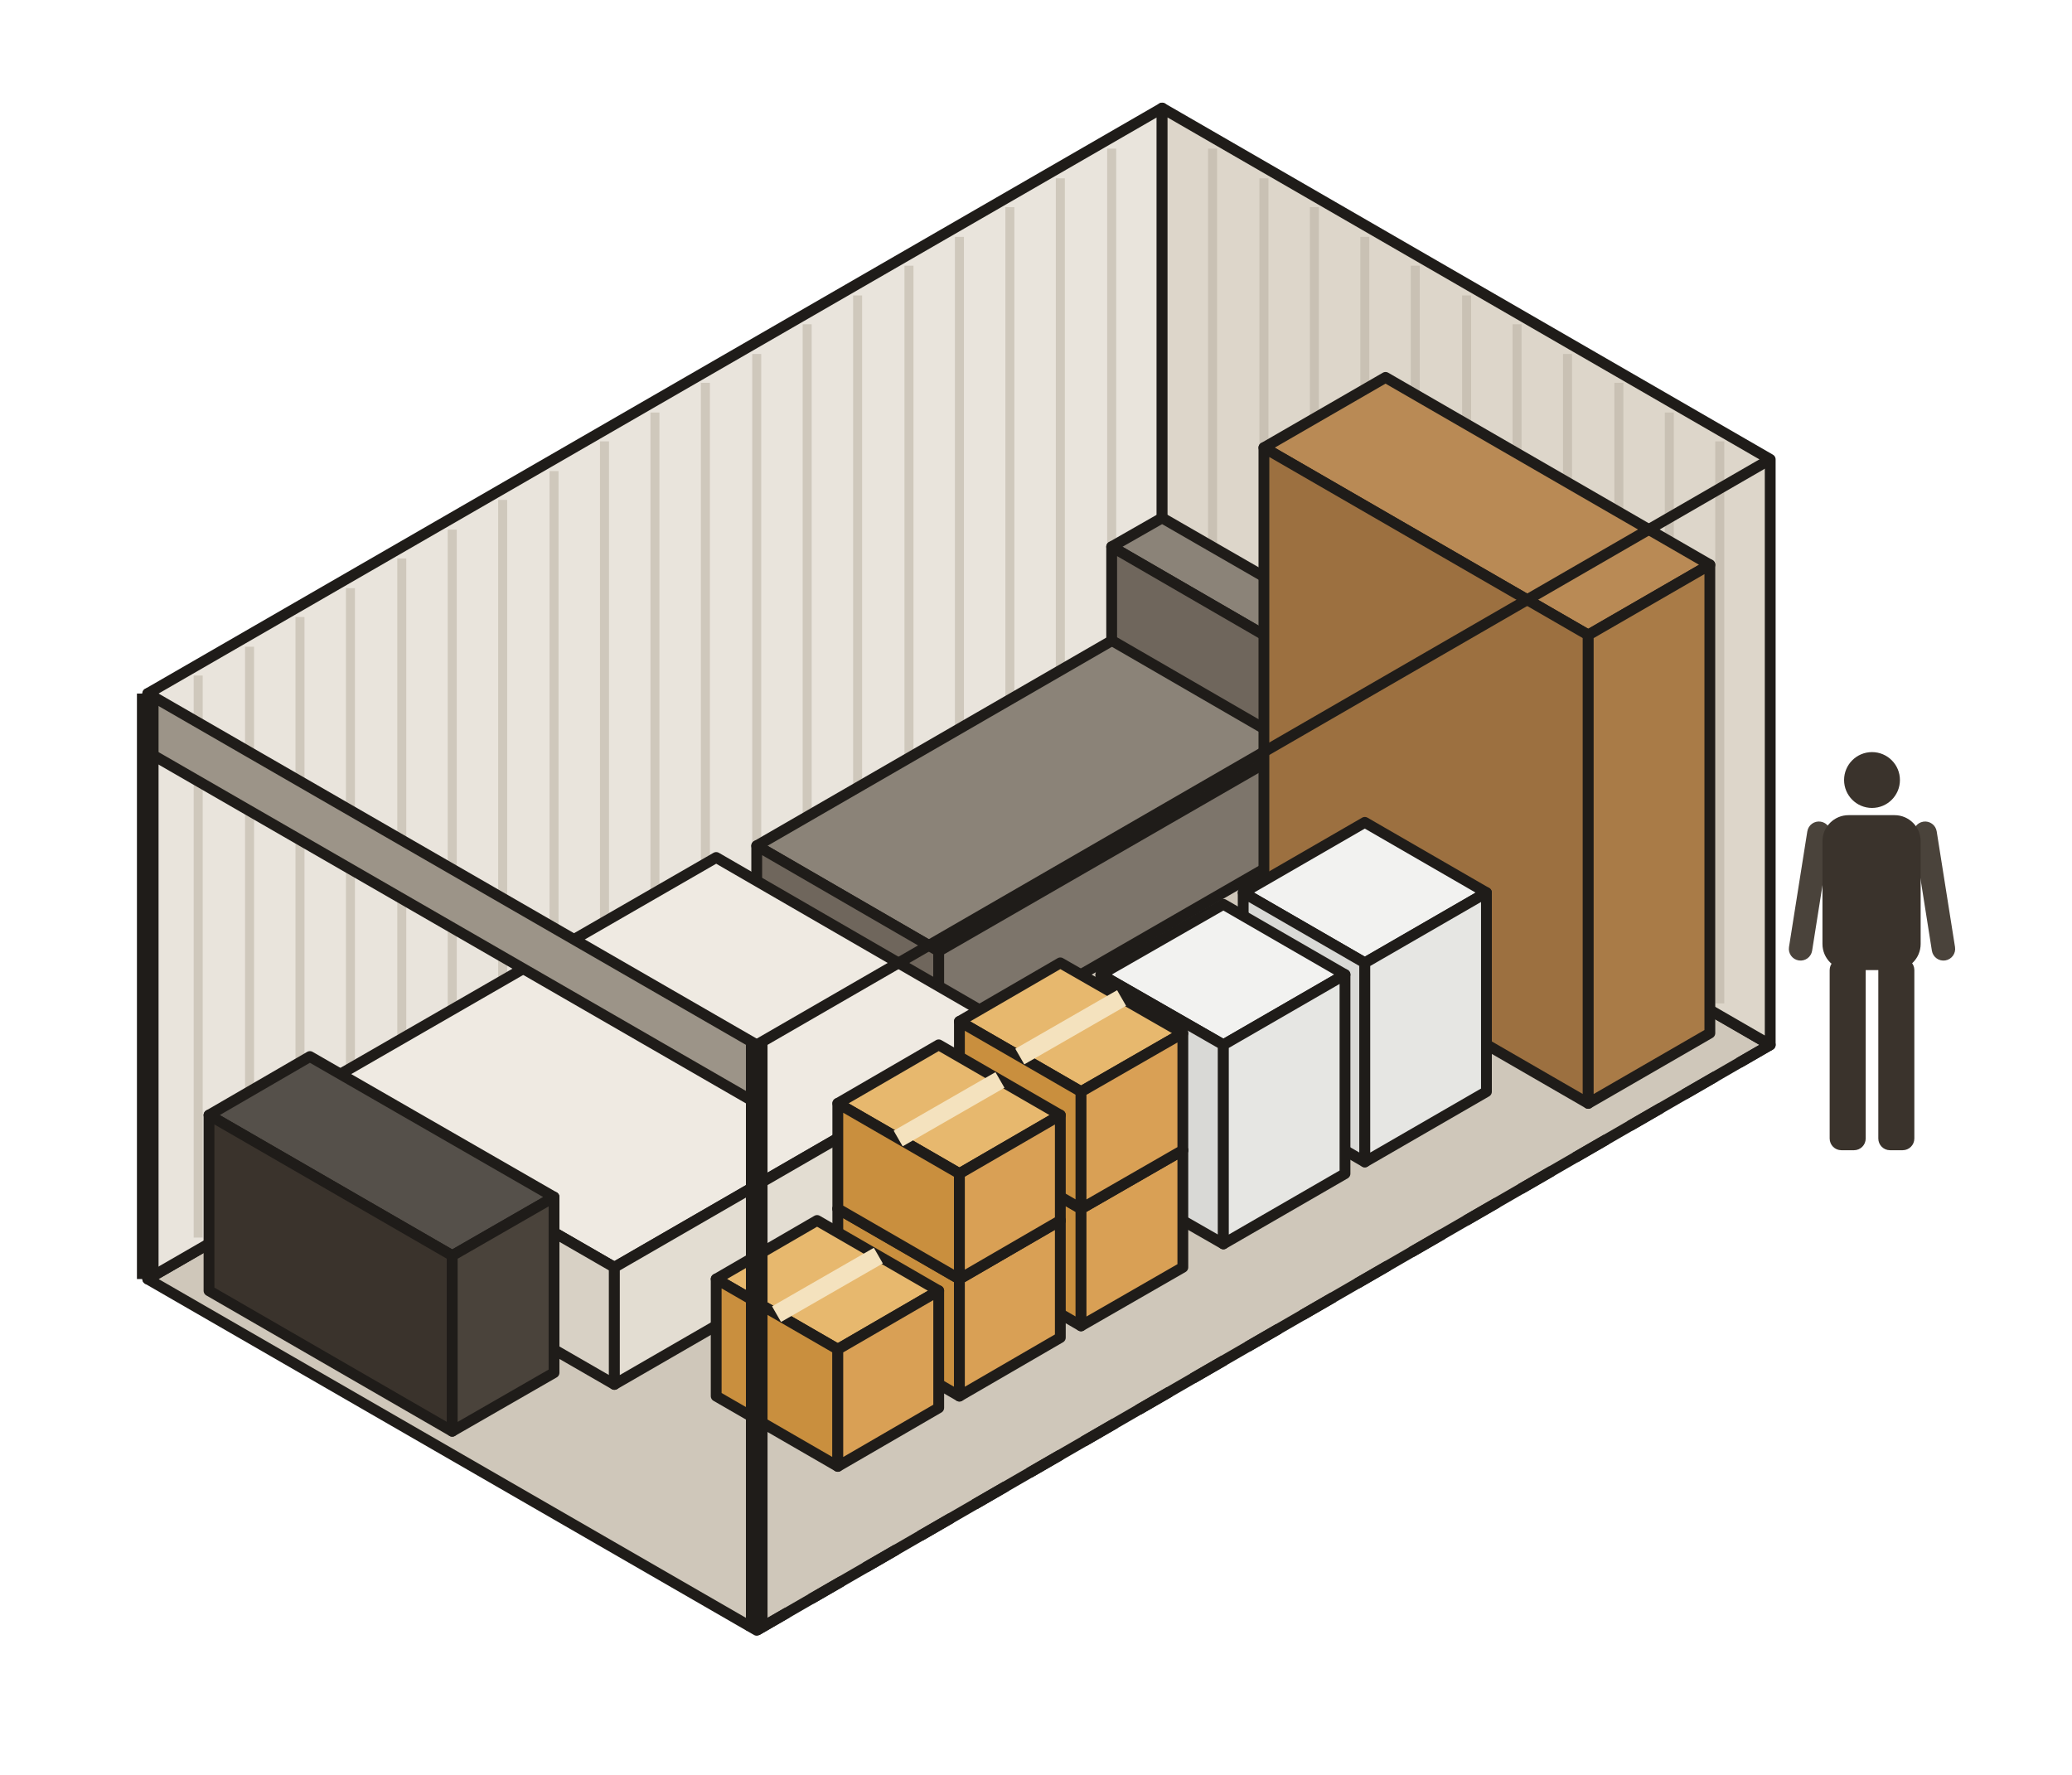
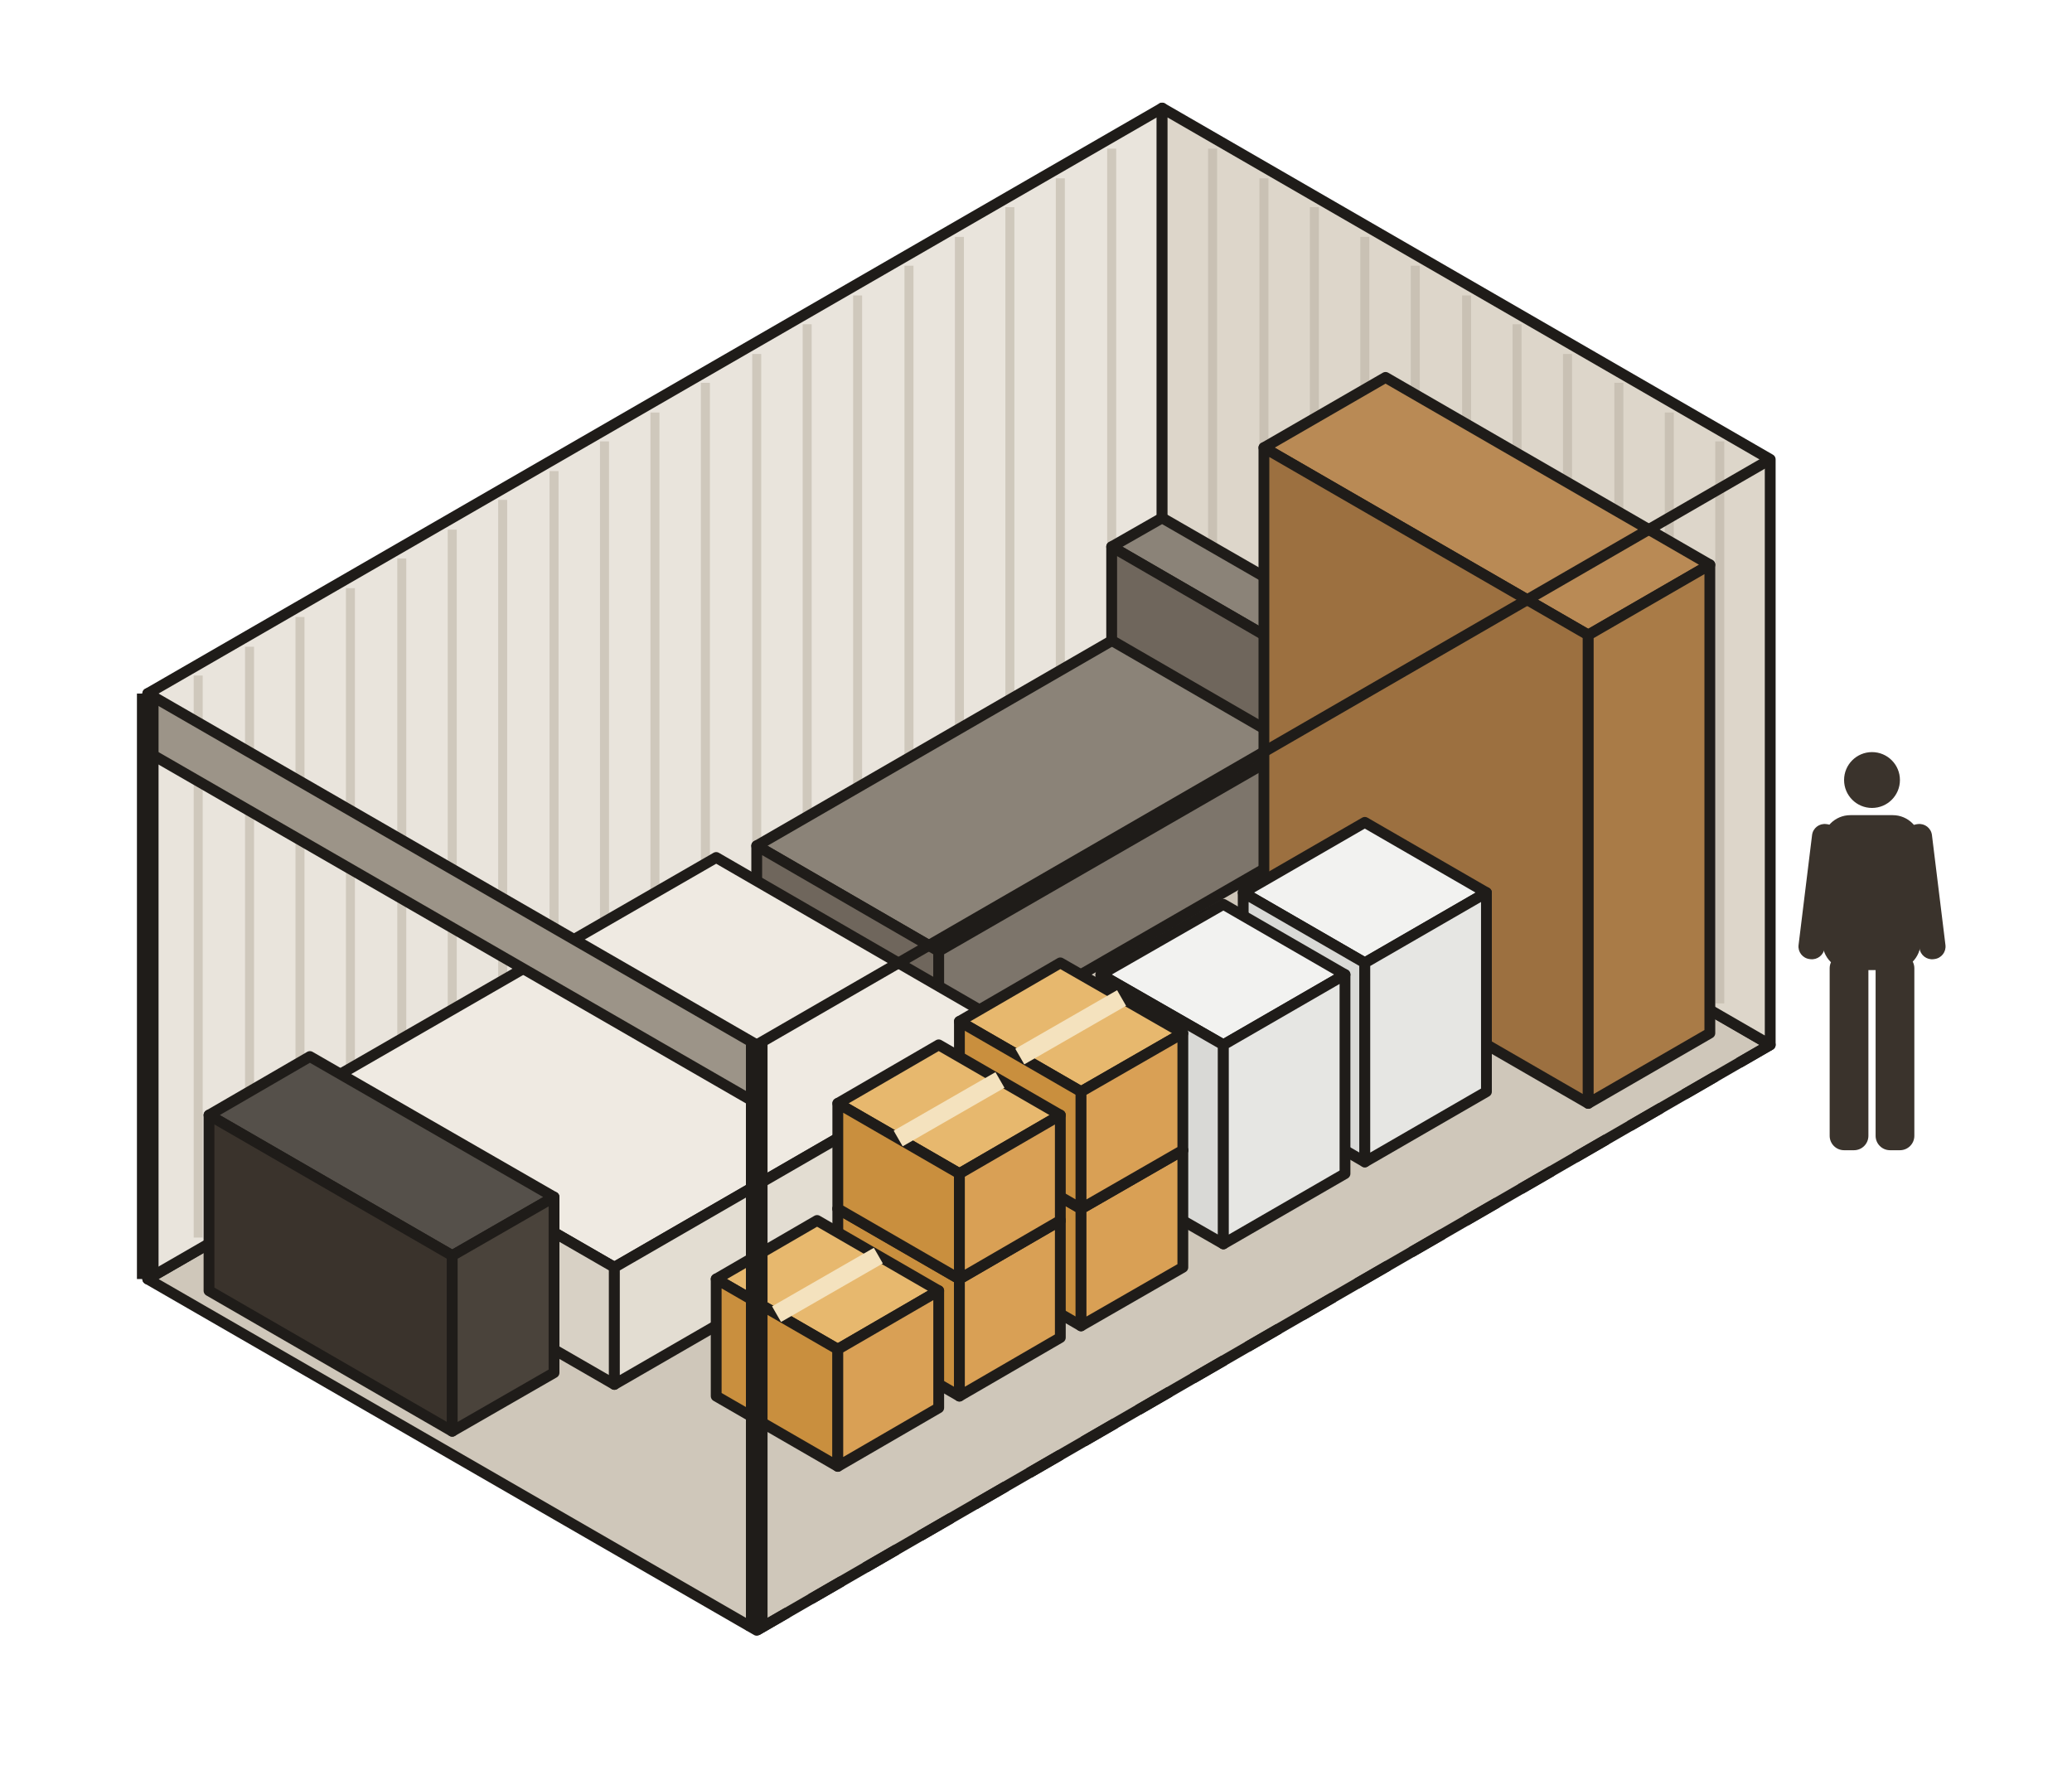
<svg xmlns="http://www.w3.org/2000/svg" viewBox="-129 -77 230 197" role="img" aria-label="15 m²: lo de un piso">
  <g fill="#3A332C">
-     <rect x="71.8" y="14.3" width="2.6" height="15.6" rx="1.3" fill="#4A433B" transform="rotate(9 73.6 14.3)" />
-     <rect x="83.2" y="14.3" width="2.6" height="15.6" rx="1.3" fill="#4A433B" transform="rotate(-9 84.0 14.3)" />
+     <rect x="72.3" y="14.6" width="2.9" height="15.1" rx="1.4" transform="rotate(7 74.6 14.6)" />
+     <rect x="82.4" y="14.6" width="2.9" height="15.1" rx="1.4" transform="rotate(-7 83.0 14.6)" />
    <circle cx="78.8" cy="9.6" r="3.1" />
-     <rect x="73.3" y="13.5" width="10.9" height="17.2" rx="2.9" />
-     <rect x="74.1" y="29.4" width="4.0" height="21.3" rx="1.3" />
-     <rect x="79.5" y="29.4" width="4.0" height="21.3" rx="1.3" />
+     <rect x="73.3" y="13.5" width="10.9" height="17.2" rx="3.1" />
+     <rect x="74.1" y="28.9" width="4.3" height="21.8" rx="1.6" />
+     <rect x="79.2" y="28.9" width="4.3" height="21.8" rx="1.6" />
  </g>
  <polygon points="0.0,0.0 67.5,39.0 -45.0,104.0 -112.6,65.0" fill="#CFC7BA" stroke="#1F1C19" stroke-width="1.2" stroke-linejoin="round" opacity="1" />
  <polygon points="0.0,0.0 -112.6,65.0 -112.6,-0.0 0.0,-65.0" fill="#E9E4DC" stroke="#1F1C19" stroke-width="1.2" stroke-linejoin="round" opacity="1" />
  <polygon points="0.0,0.0 67.5,39.0 67.5,-26.0 0.0,-65.0" fill="#DDD6CA" stroke="#1F1C19" stroke-width="1.2" stroke-linejoin="round" opacity="1" />
  <line x1="-5.6" y1="1.9" x2="-5.6" y2="-60.5" stroke="#CFC8BC" stroke-width="1" />
  <line x1="-11.3" y1="5.2" x2="-11.3" y2="-57.2" stroke="#CFC8BC" stroke-width="1" />
  <line x1="-16.9" y1="8.4" x2="-16.9" y2="-54.0" stroke="#CFC8BC" stroke-width="1" />
  <line x1="-22.5" y1="11.7" x2="-22.5" y2="-50.7" stroke="#CFC8BC" stroke-width="1" />
  <line x1="-28.1" y1="14.9" x2="-28.1" y2="-47.5" stroke="#CFC8BC" stroke-width="1" />
  <line x1="-33.8" y1="18.2" x2="-33.8" y2="-44.2" stroke="#CFC8BC" stroke-width="1" />
  <line x1="-39.4" y1="21.4" x2="-39.4" y2="-41.0" stroke="#CFC8BC" stroke-width="1" />
  <line x1="-45.0" y1="24.7" x2="-45.0" y2="-37.7" stroke="#CFC8BC" stroke-width="1" />
  <line x1="-50.7" y1="27.9" x2="-50.7" y2="-34.5" stroke="#CFC8BC" stroke-width="1" />
  <line x1="-56.3" y1="31.2" x2="-56.3" y2="-31.2" stroke="#CFC8BC" stroke-width="1" />
  <line x1="-61.9" y1="34.4" x2="-61.9" y2="-28.0" stroke="#CFC8BC" stroke-width="1" />
  <line x1="-67.5" y1="37.7" x2="-67.5" y2="-24.7" stroke="#CFC8BC" stroke-width="1" />
  <line x1="-73.2" y1="40.9" x2="-73.2" y2="-21.5" stroke="#CFC8BC" stroke-width="1" />
  <line x1="-78.8" y1="44.2" x2="-78.8" y2="-18.2" stroke="#CFC8BC" stroke-width="1" />
  <line x1="-84.4" y1="47.4" x2="-84.4" y2="-15.0" stroke="#CFC8BC" stroke-width="1" />
  <line x1="-90.1" y1="50.7" x2="-90.1" y2="-11.7" stroke="#CFC8BC" stroke-width="1" />
  <line x1="-95.7" y1="53.9" x2="-95.7" y2="-8.5" stroke="#CFC8BC" stroke-width="1" />
  <line x1="-101.3" y1="57.2" x2="-101.3" y2="-5.2" stroke="#CFC8BC" stroke-width="1" />
  <line x1="-107.0" y1="60.4" x2="-107.0" y2="-2.0" stroke="#CFC8BC" stroke-width="1" />
  <line x1="5.6" y1="1.9" x2="5.6" y2="-60.5" stroke="#C9C1B4" stroke-width="1" />
  <line x1="11.3" y1="5.2" x2="11.3" y2="-57.2" stroke="#C9C1B4" stroke-width="1" />
  <line x1="16.9" y1="8.4" x2="16.9" y2="-54.0" stroke="#C9C1B4" stroke-width="1" />
  <line x1="22.5" y1="11.7" x2="22.5" y2="-50.7" stroke="#C9C1B4" stroke-width="1" />
  <line x1="28.1" y1="14.9" x2="28.1" y2="-47.5" stroke="#C9C1B4" stroke-width="1" />
  <line x1="33.8" y1="18.2" x2="33.8" y2="-44.2" stroke="#C9C1B4" stroke-width="1" />
  <line x1="39.4" y1="21.4" x2="39.4" y2="-41.0" stroke="#C9C1B4" stroke-width="1" />
  <line x1="45.0" y1="24.7" x2="45.0" y2="-37.7" stroke="#C9C1B4" stroke-width="1" />
  <line x1="50.7" y1="27.9" x2="50.7" y2="-34.5" stroke="#C9C1B4" stroke-width="1" />
  <line x1="56.3" y1="31.2" x2="56.3" y2="-31.2" stroke="#C9C1B4" stroke-width="1" />
  <line x1="61.9" y1="34.4" x2="61.9" y2="-28.0" stroke="#C9C1B4" stroke-width="1" />
  <polygon points="0.0,-9.1 20.3,2.6 -24.8,28.6 -45.0,16.9" fill="#8B8378" stroke="#1F1C19" stroke-width="1.2" stroke-linejoin="round" opacity="1" />
  <polygon points="-45.0,28.6 -24.8,40.3 -24.8,28.6 -45.0,16.9" fill="#6F665C" stroke="#1F1C19" stroke-width="1.2" stroke-linejoin="round" opacity="1" />
  <polygon points="20.3,14.3 -24.8,40.3 -24.8,28.6 20.3,2.6" fill="#7D756B" stroke="#1F1C19" stroke-width="1.2" stroke-linejoin="round" opacity="1" />
  <polygon points="0.0,-19.5 20.3,-7.8 14.6,-4.6 -5.6,-16.3" fill="#8B8378" stroke="#1F1C19" stroke-width="1.2" stroke-linejoin="round" opacity="1" />
  <polygon points="-5.6,-5.9 14.6,5.8 14.6,-4.6 -5.6,-16.3" fill="#6F665C" stroke="#1F1C19" stroke-width="1.2" stroke-linejoin="round" opacity="1" />
  <polygon points="20.3,2.6 14.6,5.8 14.6,-4.6 20.3,-7.8" fill="#7D756B" stroke="#1F1C19" stroke-width="1.2" stroke-linejoin="round" opacity="1" />
  <polygon points="24.8,-35.1 60.8,-14.3 47.3,-6.5 11.3,-27.3" fill="#B98A55" stroke="#1F1C19" stroke-width="1.2" stroke-linejoin="round" opacity="1" />
  <polygon points="11.3,24.7 47.3,45.5 47.3,-6.5 11.3,-27.3" fill="#9C7040" stroke="#1F1C19" stroke-width="1.2" stroke-linejoin="round" opacity="1" />
  <polygon points="60.8,37.7 47.3,45.5 47.3,-6.5 60.8,-14.3" fill="#A97B47" stroke="#1F1C19" stroke-width="1.2" stroke-linejoin="round" opacity="1" />
  <polygon points="-49.5,18.2 -15.8,37.7 -60.8,63.7 -94.6,44.2" fill="#EFEAE2" stroke="#1F1C19" stroke-width="1.2" stroke-linejoin="round" opacity="1" />
  <polygon points="-94.6,57.2 -60.8,76.7 -60.8,63.7 -94.6,44.2" fill="#D8D1C5" stroke="#1F1C19" stroke-width="1.2" stroke-linejoin="round" opacity="1" />
  <polygon points="-15.8,50.7 -60.8,76.7 -60.8,63.7 -15.8,37.7" fill="#E3DDD2" stroke="#1F1C19" stroke-width="1.2" stroke-linejoin="round" opacity="1" />
  <polygon points="22.5,14.3 36.0,22.1 22.5,29.9 9.0,22.1" fill="#F2F2F0" stroke="#1F1C19" stroke-width="1.2" stroke-linejoin="round" opacity="1" />
  <polygon points="9.0,44.2 22.5,52.0 22.5,29.9 9.0,22.1" fill="#D9D9D6" stroke="#1F1C19" stroke-width="1.2" stroke-linejoin="round" opacity="1" />
  <polygon points="36.0,44.2 22.5,52.0 22.5,29.9 36.0,22.1" fill="#E6E6E3" stroke="#1F1C19" stroke-width="1.2" stroke-linejoin="round" opacity="1" />
  <polygon points="6.8,23.4 20.3,31.2 6.8,39.0 -6.8,31.2" fill="#F2F2F0" stroke="#1F1C19" stroke-width="1.2" stroke-linejoin="round" opacity="1" />
  <polygon points="-6.8,53.3 6.8,61.1 6.8,39.0 -6.8,31.2" fill="#D9D9D6" stroke="#1F1C19" stroke-width="1.2" stroke-linejoin="round" opacity="1" />
  <polygon points="20.3,53.3 6.8,61.1 6.8,39.0 20.3,31.2" fill="#E6E6E3" stroke="#1F1C19" stroke-width="1.2" stroke-linejoin="round" opacity="1" />
  <polygon points="-11.3,42.9 2.3,50.7 -9.0,57.2 -22.5,49.4" fill="#E7B86E" stroke="#1F1C19" stroke-width="1.2" stroke-linejoin="round" opacity="1" />
  <polygon points="-22.5,62.4 -9.0,70.2 -9.0,57.2 -22.5,49.4" fill="#C98F3E" stroke="#1F1C19" stroke-width="1.2" stroke-linejoin="round" opacity="1" />
  <polygon points="2.3,63.7 -9.0,70.2 -9.0,57.2 2.3,50.7" fill="#D9A055" stroke="#1F1C19" stroke-width="1.2" stroke-linejoin="round" opacity="1" />
  <line x1="-4.5" y1="46.8" x2="-15.8" y2="53.3" stroke="#F4E2BE" stroke-width="2" />
  <polygon points="-11.3,29.9 2.3,37.7 -9.0,44.2 -22.5,36.4" fill="#E7B86E" stroke="#1F1C19" stroke-width="1.2" stroke-linejoin="round" opacity="1" />
  <polygon points="-22.5,49.4 -9.0,57.2 -9.0,44.2 -22.5,36.4" fill="#C98F3E" stroke="#1F1C19" stroke-width="1.2" stroke-linejoin="round" opacity="1" />
  <polygon points="2.3,50.7 -9.0,57.2 -9.0,44.2 2.3,37.7" fill="#D9A055" stroke="#1F1C19" stroke-width="1.2" stroke-linejoin="round" opacity="1" />
  <line x1="-4.5" y1="33.8" x2="-15.8" y2="40.3" stroke="#F4E2BE" stroke-width="2" />
  <polygon points="-24.8,50.7 -11.3,58.5 -22.5,65.0 -36.0,57.2" fill="#E7B86E" stroke="#1F1C19" stroke-width="1.2" stroke-linejoin="round" opacity="1" />
  <polygon points="-36.0,70.2 -22.5,78.0 -22.5,65.0 -36.0,57.2" fill="#C98F3E" stroke="#1F1C19" stroke-width="1.2" stroke-linejoin="round" opacity="1" />
  <polygon points="-11.3,71.5 -22.5,78.0 -22.5,65.0 -11.3,58.5" fill="#D9A055" stroke="#1F1C19" stroke-width="1.2" stroke-linejoin="round" opacity="1" />
  <line x1="-18.0" y1="54.6" x2="-29.3" y2="61.1" stroke="#F4E2BE" stroke-width="2" />
  <polygon points="-38.3,58.5 -24.8,66.3 -36.0,72.8 -49.5,65.0" fill="#E7B86E" stroke="#1F1C19" stroke-width="1.2" stroke-linejoin="round" opacity="1" />
  <polygon points="-49.5,78.0 -36.0,85.8 -36.0,72.8 -49.5,65.0" fill="#C98F3E" stroke="#1F1C19" stroke-width="1.2" stroke-linejoin="round" opacity="1" />
  <polygon points="-24.8,79.3 -36.0,85.8 -36.0,72.8 -24.8,66.3" fill="#D9A055" stroke="#1F1C19" stroke-width="1.2" stroke-linejoin="round" opacity="1" />
  <line x1="-31.5" y1="62.4" x2="-42.8" y2="68.9" stroke="#F4E2BE" stroke-width="2" />
  <polygon points="-24.8,39.0 -11.3,46.8 -22.5,53.3 -36.0,45.5" fill="#E7B86E" stroke="#1F1C19" stroke-width="1.2" stroke-linejoin="round" opacity="1" />
  <polygon points="-36.0,57.2 -22.5,65.0 -22.5,53.3 -36.0,45.5" fill="#C98F3E" stroke="#1F1C19" stroke-width="1.2" stroke-linejoin="round" opacity="1" />
  <polygon points="-11.3,58.5 -22.5,65.0 -22.5,53.3 -11.3,46.8" fill="#D9A055" stroke="#1F1C19" stroke-width="1.2" stroke-linejoin="round" opacity="1" />
  <line x1="-18.0" y1="42.9" x2="-29.3" y2="49.4" stroke="#F4E2BE" stroke-width="2" />
  <polygon points="-94.6,40.3 -67.5,55.9 -78.8,62.4 -105.8,46.8" fill="#55504A" stroke="#1F1C19" stroke-width="1.2" stroke-linejoin="round" opacity="1" />
  <polygon points="-105.8,66.3 -78.8,81.9 -78.8,62.4 -105.8,46.8" fill="#3A332C" stroke="#1F1C19" stroke-width="1.2" stroke-linejoin="round" opacity="1" />
  <polygon points="-67.5,75.4 -78.8,81.9 -78.8,62.4 -67.5,55.9" fill="#4A433B" stroke="#1F1C19" stroke-width="1.2" stroke-linejoin="round" opacity="1" />
  <polygon points="-45.0,45.5 -112.6,6.5 -112.6,-0.0 -45.0,39.0" fill="#9C9488" stroke="#1F1C19" stroke-width="1.2" stroke-linejoin="round" opacity="1" />
  <line x1="-112.6" y1="65.0" x2="-112.6" y2="-0.0" stroke="#1F1C19" stroke-width="2.4" />
  <line x1="-45.0" y1="104.0" x2="-45.0" y2="39.0" stroke="#1F1C19" stroke-width="2.4" />
  <line x1="67.5" y1="-26.0" x2="-45.0" y2="39.0" stroke="#1F1C19" stroke-width="1.2" />
  <line x1="67.5" y1="39.0" x2="-45.0" y2="104.0" stroke="#1F1C19" stroke-width="1.2" stroke-dasharray="4 3" />
</svg>
